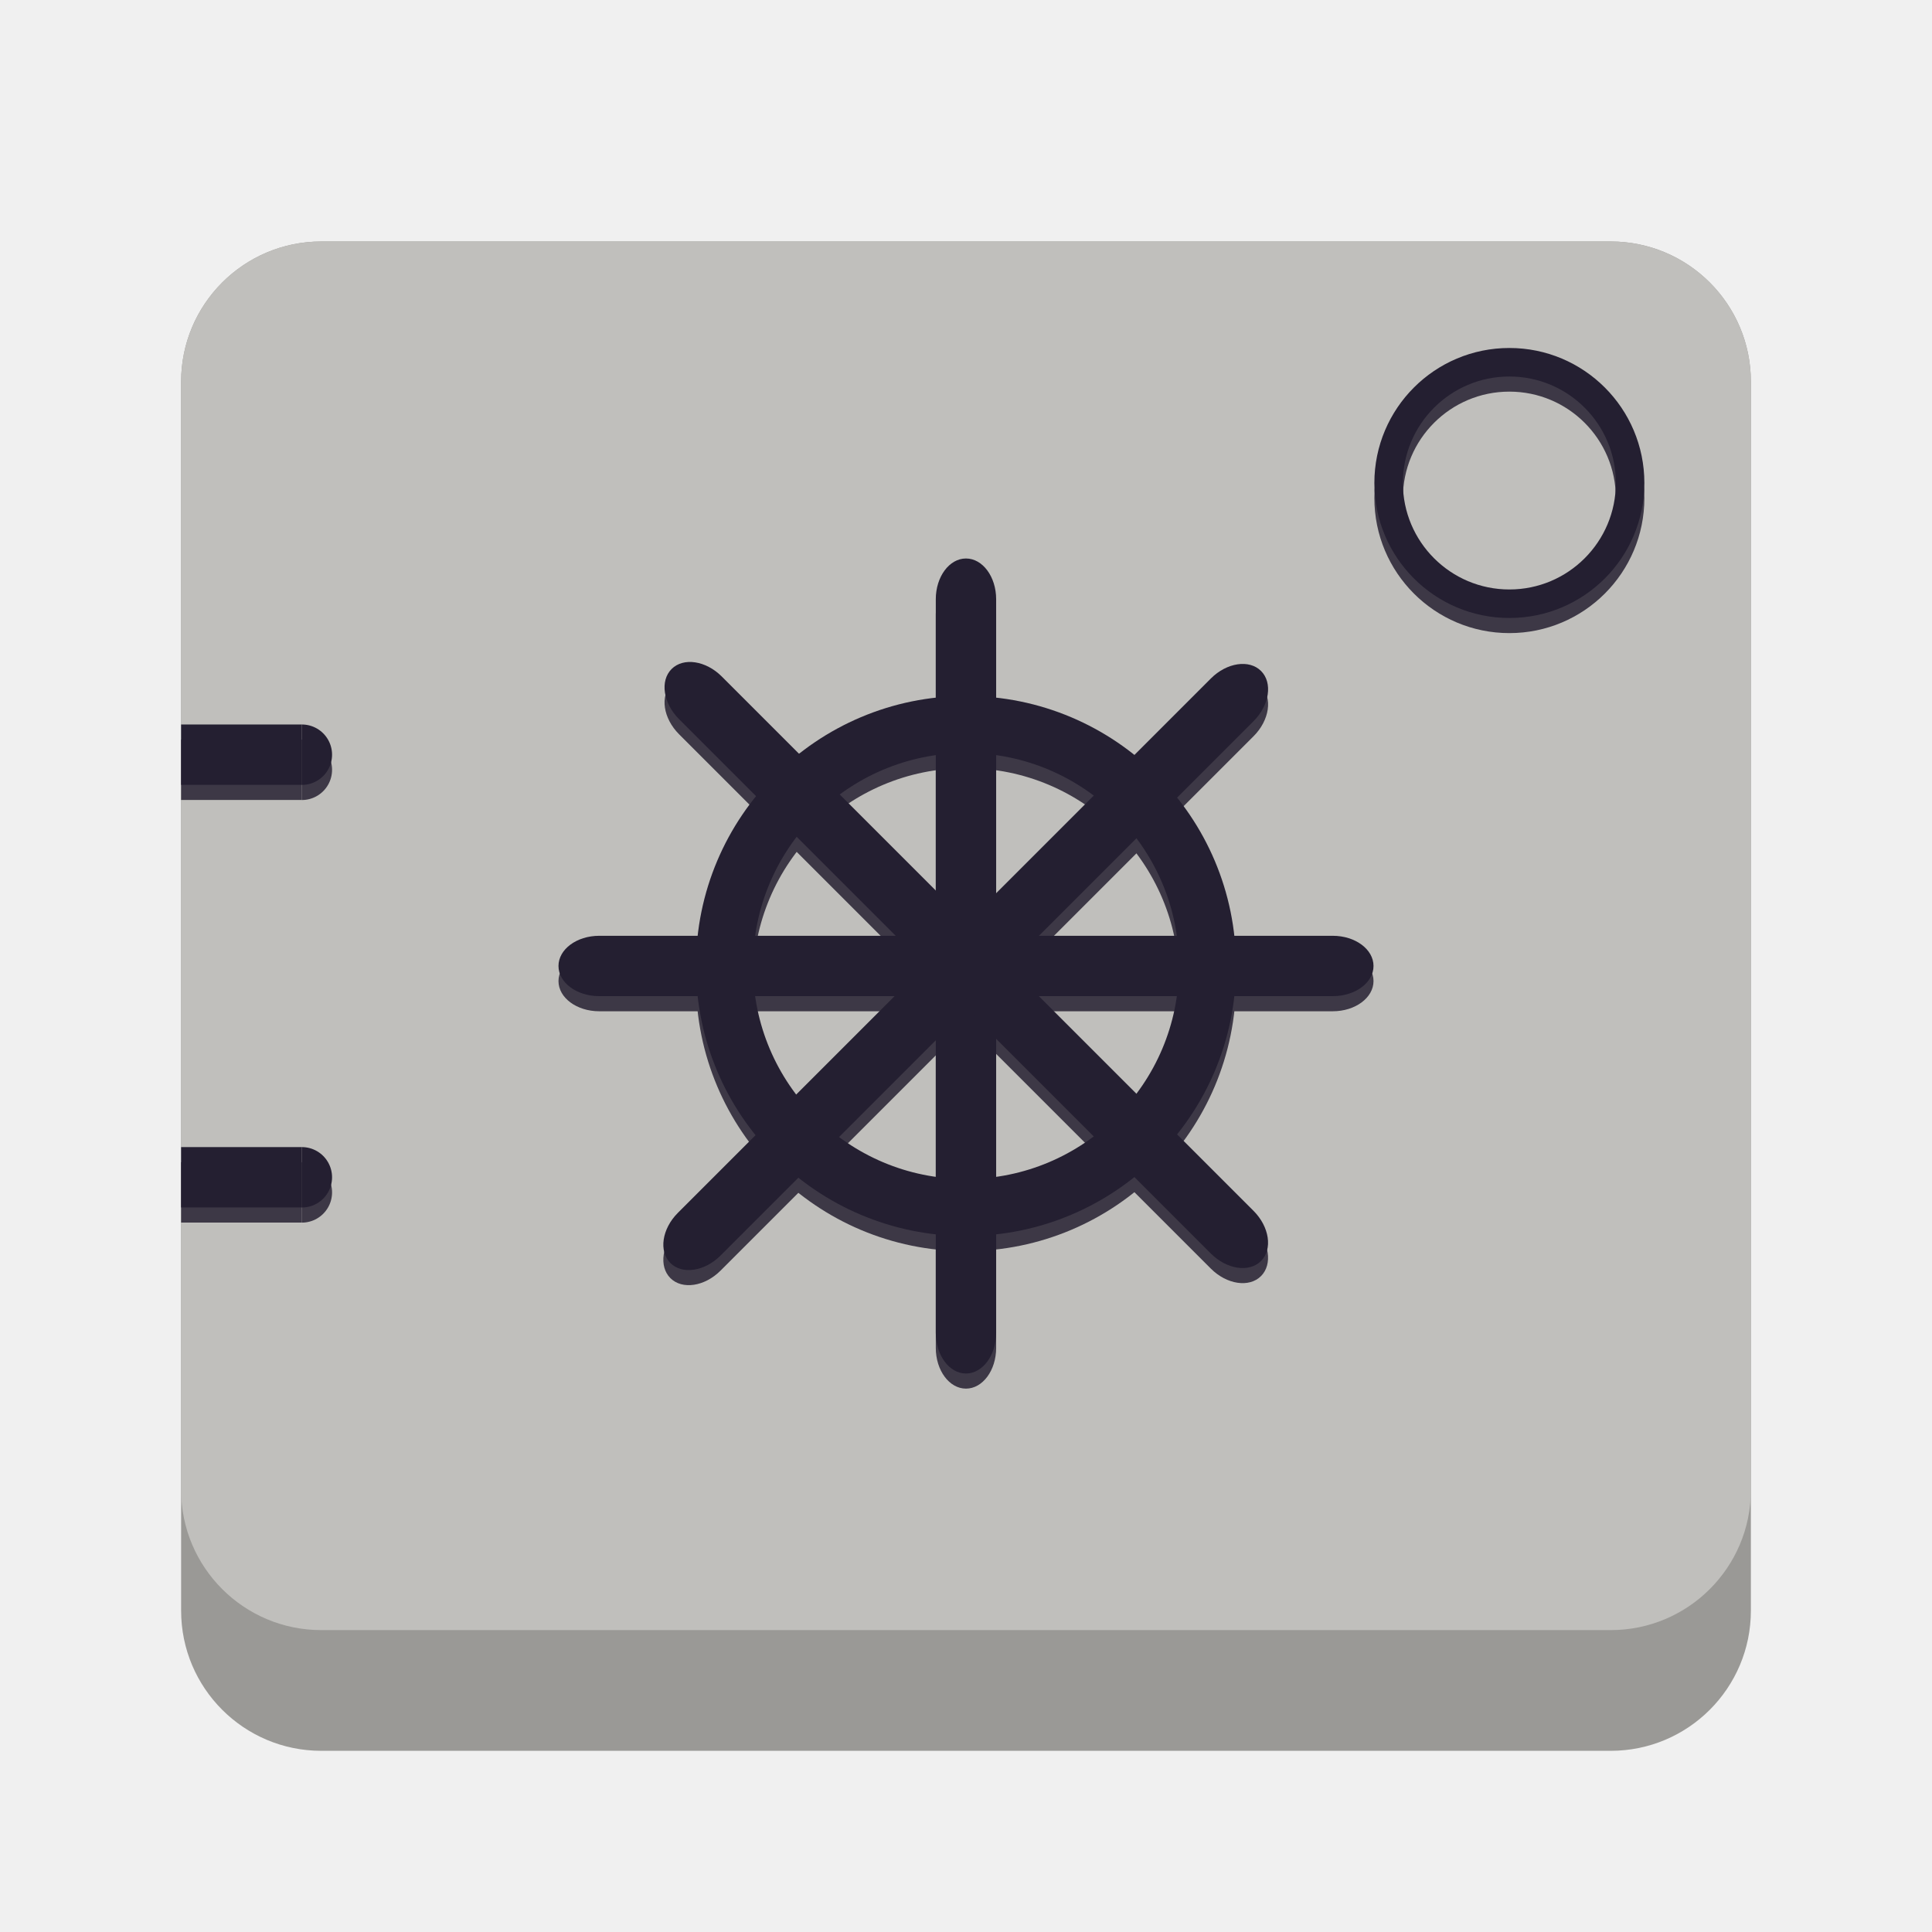
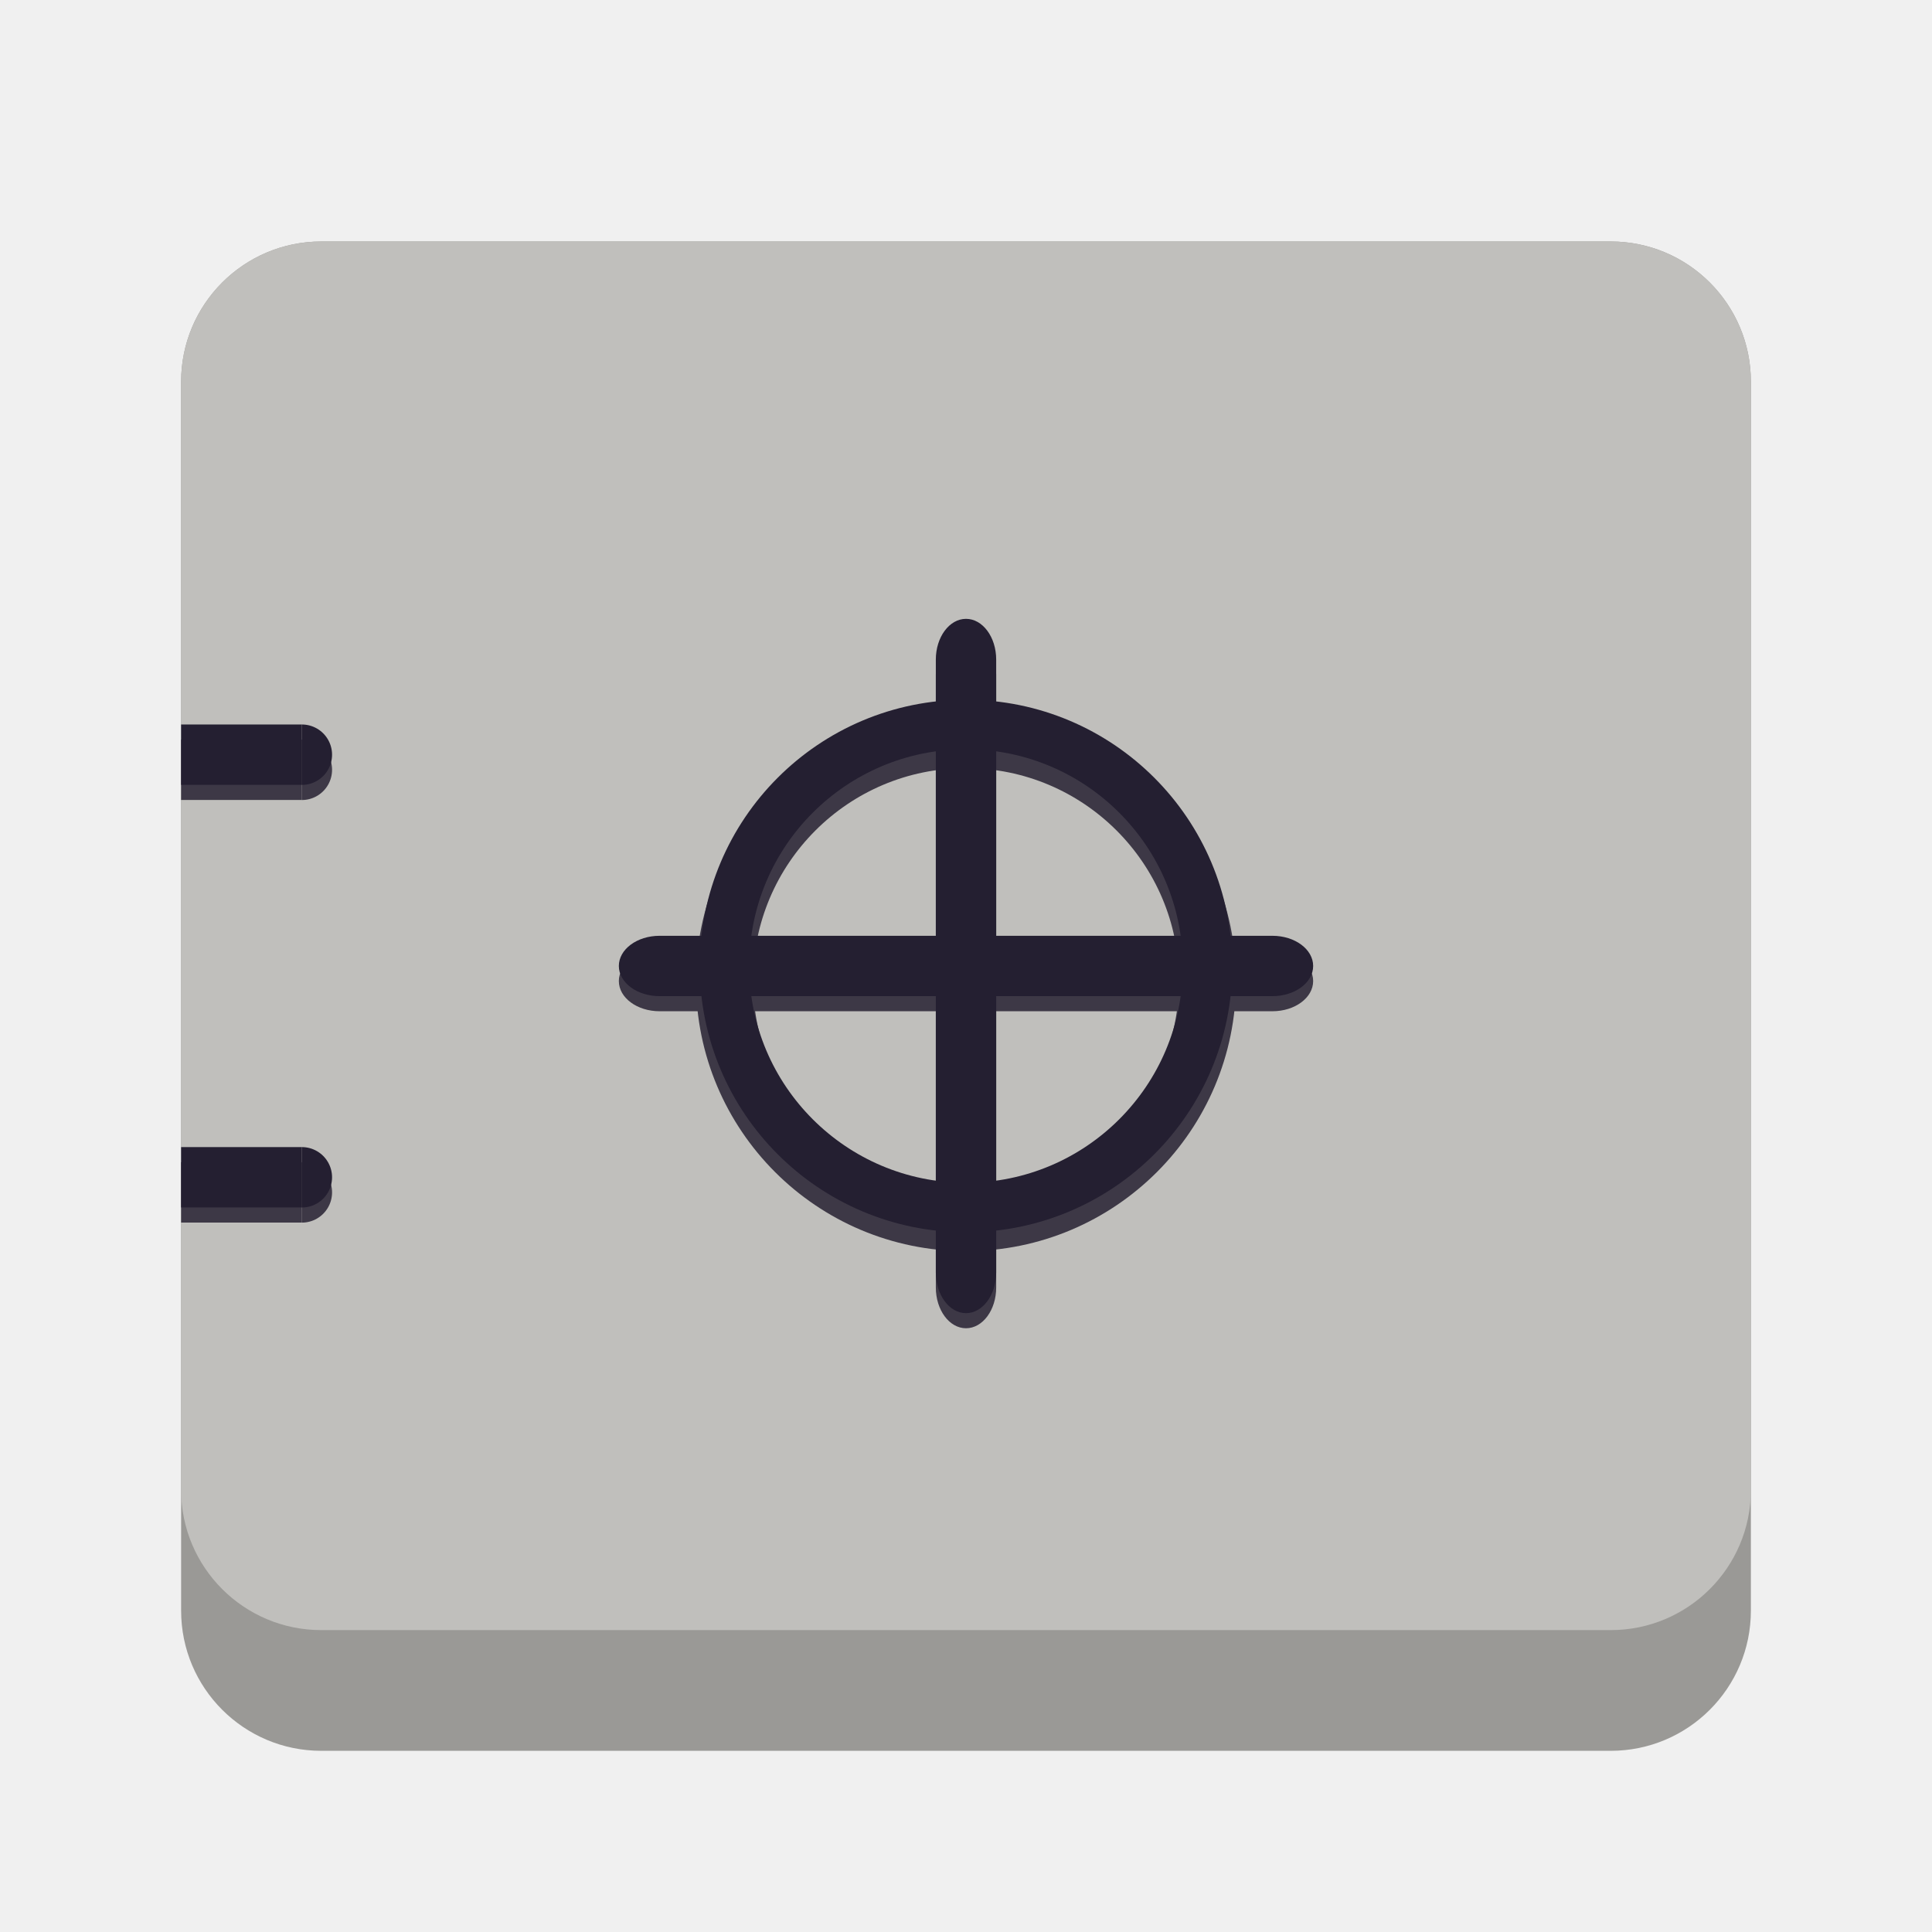
<svg xmlns="http://www.w3.org/2000/svg" xmlns:ns1="http://www.openswatchbook.org/uri/2009/osb" width="128" height="128" viewBox="0 0 33.867 33.867" version="1.1" id="svg8">
  <defs id="defs2">
    <linearGradient id="linearGradient9523" ns1:paint="solid">
      <stop style="stop-color:#241f31;stop-opacity:1;" offset="0" id="stop9521" />
    </linearGradient>
    <clipPath id="j">
      <rect height="128" width="128" id="rect55" x="0" y="0" />
    </clipPath>
    <mask id="f">
      <g clip-path="url(#d)" filter="url(#e)" id="g39">
        <g clip-path="url(#c)" id="g37">
          <path d="M 38.977,23.473 C 20.422,23.641 5.469,38.73 5.469,57.285 c 0,12.082 3.805,21.816 14.562,31.43 L 64,128 107.664,89.305 c 11.812,-9.652 14.613,-20.383 14.867,-32.02 0,-18.676 -15.137,-33.812 -33.812,-33.812 -9.371,0 -18.324,3.891 -24.719,10.738 -6.395,-6.848 -15.348,-10.738 -24.719,-10.738 -0.102,0 -0.203,0 -0.305,0 z m 0,0" fill="url(#a)" id="path31" />
          <path d="M 38.977,19.473 C 20.422,19.641 5.469,34.73 5.469,53.285 c 0,8.051 2.148,15.891 7.512,21.25 L 64,119.504 114.059,75.672 c 5.516,-5.516 8.473,-13.801 8.473,-22.387 0,-18.676 -15.137,-33.812 -33.812,-33.812 -9.371,0 -18.324,3.891 -24.719,10.742 -6.395,-6.852 -15.348,-10.742 -24.719,-10.742 -0.102,0 -0.203,0 -0.305,0 z m 0,0" fill="#f6f5f4" id="path33" />
          <path d="m -228.097,706.133 h 26 l 10,-23 6,39 8,-16 h 6" fill="none" stroke="url(#b)" stroke-linecap="round" stroke-miterlimit="10" stroke-width="4" transform="translate(255.0965,-636.1328)" id="path35" />
        </g>
      </g>
    </mask>
    <clipPath id="d">
      <rect height="128" width="128" id="rect25" x="0" y="0" />
    </clipPath>
    <filter id="e" height="1" width="1" x="0" y="0">
      <feColorMatrix in="SourceGraphic" type="matrix" values="0 0 0 0 1 0 0 0 0 1 0 0 0 0 1 0 0 0 1 0" id="feColorMatrix28" />
    </filter>
    <clipPath id="c">
      <rect height="128" width="128" id="rect22" x="0" y="0" />
    </clipPath>
    <linearGradient id="a" gradientUnits="userSpaceOnUse" x1="4.909" x2="122" y1="106.961" y2="106.961">
      <stop offset="0" stop-color="#ffffff" id="stop2" />
      <stop offset="0.151" stop-color="#deddda" id="stop4" />
      <stop offset="0.505" stop-color="#deddda" id="stop6" />
      <stop offset="0.508" stop-color="#c0bfbc" id="stop8" />
      <stop offset="0.761" stop-color="#c0bfbc" id="stop10" />
      <stop offset="0.933" stop-color="#deddda" id="stop12" />
      <stop offset="1" stop-color="#c0bfbc" id="stop14" />
    </linearGradient>
    <linearGradient id="b" gradientUnits="userSpaceOnUse" x1="-177.754" x2="-228.553" y1="691.488" y2="691.488">
      <stop offset="0" stop-color="#ed333b" id="stop17" />
      <stop offset="1" stop-color="#ed333b" stop-opacity="0" id="stop19" />
    </linearGradient>
    <clipPath id="i">
      <rect height="128" width="128" id="rect52" x="0" y="0" />
    </clipPath>
    <mask id="g">
      <g filter="url(#e)" id="g44">
        <rect fill-opacity="0.8" height="128" width="128" id="rect42" x="0" y="0" />
      </g>
    </mask>
    <filter id="filter943" height="1" width="1" x="0" y="0">
      <feColorMatrix in="SourceGraphic" type="matrix" values="0 0 0 0 1 0 0 0 0 1 0 0 0 0 1 0 0 0 1 0" id="feColorMatrix941" />
    </filter>
    <linearGradient id="h" gradientTransform="matrix(0,0.37,-0.98462,0,295.385,-30.36)" gradientUnits="userSpaceOnUse" x1="300" x2="428" y1="235" y2="235">
      <stop offset="0" stop-color="#f9f06b" id="stop47" />
      <stop offset="1" stop-color="#f5c211" id="stop49" />
    </linearGradient>
    <clipPath id="clip3">
      <rect x="0" y="0" width="128" height="128" id="rect62" />
    </clipPath>
    <clipPath id="clip4">
      <rect x="0" y="0" width="128" height="128" id="rect54" />
    </clipPath>
    <linearGradient id="linear0" gradientUnits="userSpaceOnUse" x1="300" y1="235" x2="428" y2="235" gradientTransform="matrix(0.000000000000000023,0.37,-0.98462,0.00000000000000006,295.385,-30.36)">
      <stop offset="0" style="stop-color:rgb(97.647%,94.118%,41.961%);stop-opacity:1;" id="stop49-3" />
      <stop offset="1" style="stop-color:rgb(96.078%,76.078%,6.667%);stop-opacity:1;" id="stop51" />
    </linearGradient>
    <mask id="mask1">
      <g filter="url(#alpha)" id="g46" transform="scale(0.2645833)">
        <rect x="0" y="0" width="128" height="128" style="fill:#000000;fill-opacity:0.8;stroke:none" id="rect44" />
      </g>
    </mask>
    <filter id="alpha" filterUnits="objectBoundingBox" x="0%" y="0%" width="100%" height="100%">
      <feColorMatrix type="matrix" in="SourceGraphic" values="0 0 0 0 1 0 0 0 0 1 0 0 0 0 1 0 0 0 1 0" id="feColorMatrix35" />
    </filter>
    <clipPath id="clipPath964">
      <rect x="0" y="0" width="128" height="128" id="rect962" />
    </clipPath>
    <mask id="mask0">
      <g id="use41" clip-path="url(#clip1)" filter="url(#alpha)" transform="scale(0.07000434)">
        <g id="g1145" clip-path="url(#clip2)" transform="scale(0.2645833)">
          <path style="fill:#855c3a;fill-opacity:1;fill-rule:nonzero;stroke:none" d="M 28.723,44 H 99.277 C 104.094,44 108,47.906 108,52.723 V 111.277 C 108,116.094 104.094,120 99.277,120 H 28.723 C 23.906,120 20,116.094 20,111.277 V 52.723 C 20,47.906 23.906,44 28.723,44 Z m 0,0" id="path1119" />
          <path style="fill:#b38259;fill-opacity:1;fill-rule:nonzero;stroke:none" d="M 28.723,16 H 99.277 C 104.094,16 108,20.062 108,25.078 V 106.922 C 108,111.938 104.094,116 99.277,116 H 28.723 C 23.906,116 20,111.938 20,106.922 V 25.078 C 20,20.062 23.906,16 28.723,16 Z m 0,0" id="path1121" />
          <path style="fill:#dedcd9;fill-opacity:1;fill-rule:nonzero;stroke:none" d="m 28,78 h 72 v 30 H 28 Z m 0,0" id="path1123" />
          <path style="fill:#ffffff;fill-opacity:1;fill-rule:nonzero;stroke:none" d="m 28,22 h 72 v 82 H 28 Z m 0,0" id="path1125" />
          <path style="fill:none;stroke:#3a3545;stroke-width:4;stroke-linecap:butt;stroke-linejoin:miter;stroke-miterlimit:4;stroke-opacity:1" d="m 32,220 6,6 10,-10" transform="translate(7.999992,-156)" id="path1127" />
          <path style="fill:#bfbdba;fill-opacity:1;fill-rule:nonzero;stroke:none" d="m 64,40 h 24 v 4 H 64 Z m 0,0" id="path1129" />
          <path style="fill:#bfbdba;fill-opacity:1;fill-rule:nonzero;stroke:none" d="m 64,64 h 18 v 4 H 64 Z m 0,0" id="path1131" />
          <path style="fill:none;stroke:#3a3545;stroke-width:4;stroke-linecap:butt;stroke-linejoin:miter;stroke-miterlimit:4;stroke-opacity:1" d="m 32,218 6,6 10,-10" transform="translate(7.999992,-178)" id="path1133" />
          <path style="fill:none;stroke:#3a3545;stroke-width:4;stroke-linecap:butt;stroke-linejoin:miter;stroke-miterlimit:4;stroke-opacity:1" d="m 32,220 6,6 10,-10" transform="translate(7.999992,-132)" id="path1135" />
          <path style="fill:#bfbdba;fill-opacity:1;fill-rule:nonzero;stroke:none" d="m 64,88 h 24 v 4 H 64 Z m 0,0" id="path1137" />
          <path style="fill:#999994;fill-opacity:1;fill-rule:nonzero;stroke:none" d="m 44,12 c -2.215,0 -4,1.785 -4,4 v 8 h 48 v -8 c 0,-2.215 -1.805,-4.312 -4,-4 H 70 l -6,8 -6,-8 z m 0,0" id="path1139" />
          <path style="fill:none;stroke:#999994;stroke-width:4;stroke-linecap:butt;stroke-linejoin:round;stroke-miterlimit:4;stroke-opacity:1" d="m 70,184 c 0,3.312 -2.688,6 -6,6 -3.312,0 -6,-2.688 -6,-6 0,-3.312 2.688,-6 6,-6 3.312,0 6,2.688 6,6 z m 0,0" transform="translate(0,-172)" id="path1141" />
          <path style="fill:#75757a;fill-opacity:1;fill-rule:nonzero;stroke:none" d="m 40,24 h 48 v 4 H 40 Z m 0,0" id="path1143" />
        </g>
      </g>
    </mask>
    <clipPath id="clip1">
      <rect x="0" y="0" width="128" height="128" id="rect32" />
    </clipPath>
    <filter id="filter978" filterUnits="objectBoundingBox" x="0%" y="0%" width="100%" height="100%">
      <feColorMatrix type="matrix" in="SourceGraphic" values="0 0 0 0 1 0 0 0 0 1 0 0 0 0 1 0 0 0 1 0" id="feColorMatrix976" />
    </filter>
    <clipPath id="clip2">
      <rect x="0" y="0" width="128" height="128" id="rect2" />
    </clipPath>
    <clipPath id="clipPath984">
      <rect x="0" y="0" width="128" height="128" id="rect982" />
    </clipPath>
    <clipPath id="clipPath988">
      <rect x="0" y="0" width="128" height="128" id="rect986" />
    </clipPath>
    <filter id="filter992" filterUnits="objectBoundingBox" x="0%" y="0%" width="100%" height="100%">
      <feColorMatrix type="matrix" in="SourceGraphic" values="0 0 0 0 1 0 0 0 0 1 0 0 0 0 1 0 0 0 1 0" id="feColorMatrix990" />
    </filter>
    <clipPath id="clipPath996">
      <rect x="0" y="0" width="128" height="128" id="rect994" />
    </clipPath>
    <clipPath id="clipPath1000">
      <rect x="0" y="0" width="128" height="128" id="rect998" />
    </clipPath>
    <mask id="mask1006">
      <g filter="url(#alpha)" id="g1004">
        <rect x="0" y="0" width="128" height="128" style="fill:rgb(0%,0%,0%);fill-opacity:0.8;stroke:none;" id="rect1002" />
      </g>
    </mask>
    <filter id="filter1010" filterUnits="objectBoundingBox" x="0%" y="0%" width="100%" height="100%">
      <feColorMatrix type="matrix" in="SourceGraphic" values="0 0 0 0 1 0 0 0 0 1 0 0 0 0 1 0 0 0 1 0" id="feColorMatrix1008" />
    </filter>
    <clipPath id="clipPath1014">
      <rect x="0" y="0" width="128" height="128" id="rect1012" />
    </clipPath>
  </defs>
  <g id="layer1" style="display:inline">
    <path style="fill:#000000;fill-opacity:1;stroke:#241f31;stroke-width:0;stroke-miterlimit:4;stroke-dasharray:none;stroke-opacity:1" d="" id="path1024" transform="scale(0.2645833)" />
    <rect style="fill:#9a9996;fill-opacity:1;stroke:none;stroke-width:0.455;stroke-miterlimit:4;stroke-dasharray:none;stroke-opacity:1" id="rect9154-3" width="27.517" height="26.458" x="3.175" y="4.233" rx="2.457" />
    <rect style="display:inline;fill:#c0bfbc;fill-opacity:1;stroke:none;stroke-width:0.437;stroke-miterlimit:4;stroke-dasharray:none;stroke-opacity:1" id="rect9154-3-6" width="27.517" height="24.342" x="3.175" y="4.233" rx="2.457" />
    <rect style="fill:#3d3846;fill-opacity:1;stroke:none;stroke-width:0.5;stroke-miterlimit:4;stroke-dasharray:none;stroke-opacity:1" id="rect9196-9" width="2.117" height="1.058" x="3.175" y="12.965" rx="1.2337354e-15" />
    <path style="fill:#3d3846;fill-opacity:1;stroke:none;stroke-width:0.5;stroke-miterlimit:4;stroke-dasharray:none;stroke-opacity:1" id="path9198-0" transform="rotate(-90)" d="m -12.965,5.292 a 0.529,0.529 0 0 1 -0.265,0.458 0.529,0.529 0 0 1 -0.529,0 0.529,0.529 0 0 1 -0.265,-0.458" />
    <rect style="fill:#3d3846;fill-opacity:1;stroke:none;stroke-width:0.5;stroke-miterlimit:4;stroke-dasharray:none;stroke-opacity:1" id="rect9196-3-8" width="2.117" height="1.058" x="3.175" y="20.373" rx="1.2337354e-15" />
    <path style="fill:#3d3846;fill-opacity:1;stroke:none;stroke-width:0.5;stroke-miterlimit:4;stroke-dasharray:none;stroke-opacity:1" id="path9198-3-9" transform="rotate(-90)" d="m -20.373,5.292 a 0.529,0.529 0 0 1 -0.265,0.458 0.529,0.529 0 0 1 -0.529,0 0.529,0.529 0 0 1 -0.265,-0.458" />
-     <rect style="fill:#3d3846;fill-opacity:1;stroke:none;stroke-width:0.581;stroke-miterlimit:4;stroke-dasharray:none;stroke-opacity:1" id="rect9286-3" width="7.144" height="1.058" x="9.79" y="16.669" rx="0.714" />
-     <rect style="fill:#3d3846;fill-opacity:1;stroke:none;stroke-width:0.582;stroke-miterlimit:4;stroke-dasharray:none;stroke-opacity:1" id="rect9286-7-1" width="7.144" height="1.058" x="16.933" y="16.669" rx="0.714" />
-     <rect style="fill:#3d3846;fill-opacity:1;stroke:none;stroke-width:0.581;stroke-miterlimit:4;stroke-dasharray:none;stroke-opacity:1" id="rect9286-9-4" width="7.144" height="1.058" x="17.198" y="-17.462" rx="0.714" transform="rotate(90)" />
-     <rect style="fill:#3d3846;fill-opacity:1;stroke:none;stroke-width:0.581;stroke-miterlimit:4;stroke-dasharray:none;stroke-opacity:1" id="rect9286-9-8-8" width="7.144" height="1.058" x="10.054" y="-17.462" rx="0.714" transform="rotate(90)" />
-     <rect style="fill:none;fill-opacity:1;fill-rule:nonzero;stroke:#3d3846;stroke-width:1;stroke-miterlimit:4;stroke-dasharray:none;stroke-opacity:1" id="rect9527-9" width="8.467" height="8.467" x="12.7" y="12.965" rx="4.914" />
-     <rect style="display:inline;fill:none;fill-opacity:1;fill-rule:nonzero;stroke:#3d3846;stroke-width:0.5;stroke-miterlimit:4;stroke-dasharray:none;stroke-opacity:1" id="rect9527-8-6" width="4.233" height="4.233" x="24.342" y="6.615" rx="2.457" />
-     <rect style="display:inline;fill:#3d3846;fill-opacity:1;stroke:none;stroke-width:0.582;stroke-miterlimit:4;stroke-dasharray:none;stroke-opacity:1" id="rect9286-7-2-7" width="7.144" height="1.058" x="16.804" y="-0.374" rx="0.714" transform="rotate(45)" />
-     <rect style="display:inline;fill:#3d3846;fill-opacity:1;stroke:none;stroke-width:0.582;stroke-miterlimit:4;stroke-dasharray:none;stroke-opacity:1" id="rect9286-7-2-1-7" width="7.144" height="1.058" x="-7.127" y="-24.664" rx="0.714" transform="rotate(135)" />
-     <rect style="display:inline;fill:#3d3846;fill-opacity:1;stroke:none;stroke-width:0.582;stroke-miterlimit:4;stroke-dasharray:none;stroke-opacity:1" id="rect9286-7-2-9-3" width="7.144" height="1.058" x="24.304" y="-0.342" rx="0.714" transform="rotate(45)" />
-     <rect style="display:inline;fill:#3d3846;fill-opacity:1;stroke:none;stroke-width:0.582;stroke-miterlimit:4;stroke-dasharray:none;stroke-opacity:1" id="rect9286-7-2-96-7" width="7.144" height="1.058" x="0.389" y="-24.681" rx="0.714" transform="rotate(135)" />
    <rect style="fill:#241f31;fill-opacity:1;stroke:none;stroke-width:0.5;stroke-miterlimit:4;stroke-dasharray:none;stroke-opacity:1" id="rect9196" width="2.117" height="1.058" x="3.175" y="12.7" rx="1.2337354e-15" />
    <path style="fill:#241f31;fill-opacity:1;stroke:none;stroke-width:0.5;stroke-miterlimit:4;stroke-dasharray:none;stroke-opacity:1" id="path9198" transform="rotate(-90)" d="m -12.7,5.292 a 0.529,0.529 0 0 1 -0.265,0.458 0.529,0.529 0 0 1 -0.529,0 0.529,0.529 0 0 1 -0.265,-0.458" />
    <rect style="fill:#241f31;fill-opacity:1;stroke:none;stroke-width:0.5;stroke-miterlimit:4;stroke-dasharray:none;stroke-opacity:1" id="rect9196-3" width="2.117" height="1.058" x="3.175" y="20.108" rx="1.2337354e-15" />
    <path style="fill:#241f31;fill-opacity:1;stroke:none;stroke-width:0.5;stroke-miterlimit:4;stroke-dasharray:none;stroke-opacity:1" id="path9198-3" transform="rotate(-90)" d="m -20.108,5.292 a 0.529,0.529 0 0 1 -0.265,0.458 0.529,0.529 0 0 1 -0.529,0 0.529,0.529 0 0 1 -0.265,-0.458" />
-     <rect style="fill:#241f31;fill-opacity:1;stroke:none;stroke-width:0.581;stroke-miterlimit:4;stroke-dasharray:none;stroke-opacity:1" id="rect9286" width="7.144" height="1.058" x="9.79" y="16.404" rx="0.714" />
-     <rect style="fill:#241f31;fill-opacity:1;stroke:none;stroke-width:0.582;stroke-miterlimit:4;stroke-dasharray:none;stroke-opacity:1" id="rect9286-7" width="7.144" height="1.058" x="16.933" y="16.404" rx="0.714" />
-     <rect style="fill:#241f31;fill-opacity:1;stroke:none;stroke-width:0.581;stroke-miterlimit:4;stroke-dasharray:none;stroke-opacity:1" id="rect9286-9" width="7.144" height="1.058" x="16.933" y="-17.462" rx="0.714" transform="rotate(90)" />
-     <rect style="fill:#241f31;fill-opacity:1;stroke:none;stroke-width:0.581;stroke-miterlimit:4;stroke-dasharray:none;stroke-opacity:1" id="rect9286-9-8" width="7.144" height="1.058" x="9.79" y="-17.462" rx="0.714" transform="rotate(90)" />
-     <rect style="fill:none;fill-opacity:1;fill-rule:nonzero;stroke:#241f31;stroke-width:1;stroke-miterlimit:4;stroke-dasharray:none;stroke-opacity:1" id="rect9527" width="8.467" height="8.467" x="12.7" y="12.7" rx="4.914" />
-     <rect style="display:inline;fill:none;fill-opacity:1;fill-rule:nonzero;stroke:#241f31;stroke-width:0.5;stroke-miterlimit:4;stroke-dasharray:none;stroke-opacity:1" id="rect9527-8" width="4.233" height="4.233" x="24.342" y="6.35" rx="2.457" />
-     <rect style="display:inline;fill:#241f31;fill-opacity:1;stroke:none;stroke-width:0.582;stroke-miterlimit:4;stroke-dasharray:none;stroke-opacity:1" id="rect9286-7-2" width="7.144" height="1.058" x="16.617" y="-0.561" rx="0.714" transform="rotate(45)" />
-     <rect style="display:inline;fill:#241f31;fill-opacity:1;stroke:none;stroke-width:0.582;stroke-miterlimit:4;stroke-dasharray:none;stroke-opacity:1" id="rect9286-7-2-1" width="7.144" height="1.058" x="-7.314" y="-24.477" rx="0.714" transform="rotate(135)" />
-     <rect style="display:inline;fill:#241f31;fill-opacity:1;stroke:none;stroke-width:0.582;stroke-miterlimit:4;stroke-dasharray:none;stroke-opacity:1" id="rect9286-7-2-9" width="7.144" height="1.058" x="24.117" y="-0.529" rx="0.714" transform="rotate(45)" />
-     <rect style="display:inline;fill:#241f31;fill-opacity:1;stroke:none;stroke-width:0.582;stroke-miterlimit:4;stroke-dasharray:none;stroke-opacity:1" id="rect9286-7-2-96" width="7.144" height="1.058" x="0.202" y="-24.494" rx="0.714" transform="rotate(135)" />
+     <g id="g1104">
+       <rect style="fill:none;fill-opacity:1;fill-rule:nonzero;stroke:#3d3846;stroke-width:1;stroke-miterlimit:4;stroke-dasharray:none;stroke-opacity:1" id="rect9527-5" width="8.467" height="8.467" x="12.7" y="12.965" rx="4.914" />
+       <g id="g985-62" style="fill:#3d3846;fill-opacity:1;stroke:none;stroke-width:1;stroke-miterlimit:4;stroke-dasharray:none" transform="translate(3.5400389e-7,0.2645835)">
+         <rect style="fill:#3d3846;fill-opacity:1;stroke:none;stroke-width:1;stroke-miterlimit:4;stroke-dasharray:none;stroke-opacity:1" id="rect9286-9" width="7.144" height="1.058" x="15.875" y="16.404" rx="0.714" />
+         <rect style="display:inline;fill:#3d3846;fill-opacity:1;stroke:none;stroke-width:1;stroke-miterlimit:4;stroke-dasharray:none;stroke-opacity:1" id="rect9286-3-1" width="7.144" height="1.058" x="10.848" y="16.404" rx="0.714" />
+       </g>
+       <g id="g985-6-2" style="display:inline;fill:#3d3846;fill-opacity:1;stroke:none;stroke-width:1;stroke-miterlimit:4;stroke-dasharray:none" transform="rotate(90,16.80104,17.06563)">
+         <rect style="fill:#3d3846;fill-opacity:1;stroke:none;stroke-width:1;stroke-miterlimit:4;stroke-dasharray:none;stroke-opacity:1" id="rect9286-7-7" width="7.144" height="1.058" x="15.875" y="16.404" rx="0.714" />
+         <rect style="display:inline;fill:#3d3846;fill-opacity:1;stroke:none;stroke-width:1;stroke-miterlimit:4;stroke-dasharray:none;stroke-opacity:1" id="rect9286-3-5-0" width="7.144" height="1.058" x="10.848" y="16.404" rx="0.714" />
+       </g>
+       <g id="g1022">
+         <rect style="fill:none;fill-opacity:1;fill-rule:nonzero;stroke:#241f31;stroke-width:0.868;stroke-miterlimit:4;stroke-dasharray:none;stroke-opacity:1" id="rect9527" width="8.467" height="8.467" x="12.7" y="12.7" rx="4.914" />
+         <g id="g985">
+           <rect style="fill:#241f31;fill-opacity:1;stroke:none;stroke-width:0.581;stroke-miterlimit:4;stroke-dasharray:none;stroke-opacity:1" id="rect9286" width="7.144" height="1.058" x="15.875" y="16.404" rx="0.714" />
+           <rect style="display:inline;fill:#241f31;fill-opacity:1;stroke:none;stroke-width:0.581;stroke-miterlimit:4;stroke-dasharray:none;stroke-opacity:1" id="rect9286-3" width="7.144" height="1.058" x="10.848" y="16.404" rx="0.714" />
+         </g>
+         <g id="g985-6" style="display:inline" transform="rotate(90,16.93333,16.93333)">
+           <rect style="fill:#241f31;fill-opacity:1;stroke:none;stroke-width:0.581;stroke-miterlimit:4;stroke-dasharray:none;stroke-opacity:1" id="rect9286-7" width="7.144" height="1.058" x="15.875" y="16.404" rx="0.714" />
+           <rect style="display:inline;fill:#241f31;fill-opacity:1;stroke:none;stroke-width:0.581;stroke-miterlimit:4;stroke-dasharray:none;stroke-opacity:1" id="rect9286-3-5" width="7.144" height="1.058" x="10.848" y="16.404" rx="0.714" />
+         </g>
+       </g>
+     </g>
+     <rect style="fill:none;fill-opacity:1;fill-rule:evenodd;stroke:none;stroke-width:1;stroke-miterlimit:4;stroke-dasharray:none" id="rect1087" width="2.117" height="3.175" x="15.875" y="7.408" ry="7.3436689e-18" />
  </g>
</svg>
